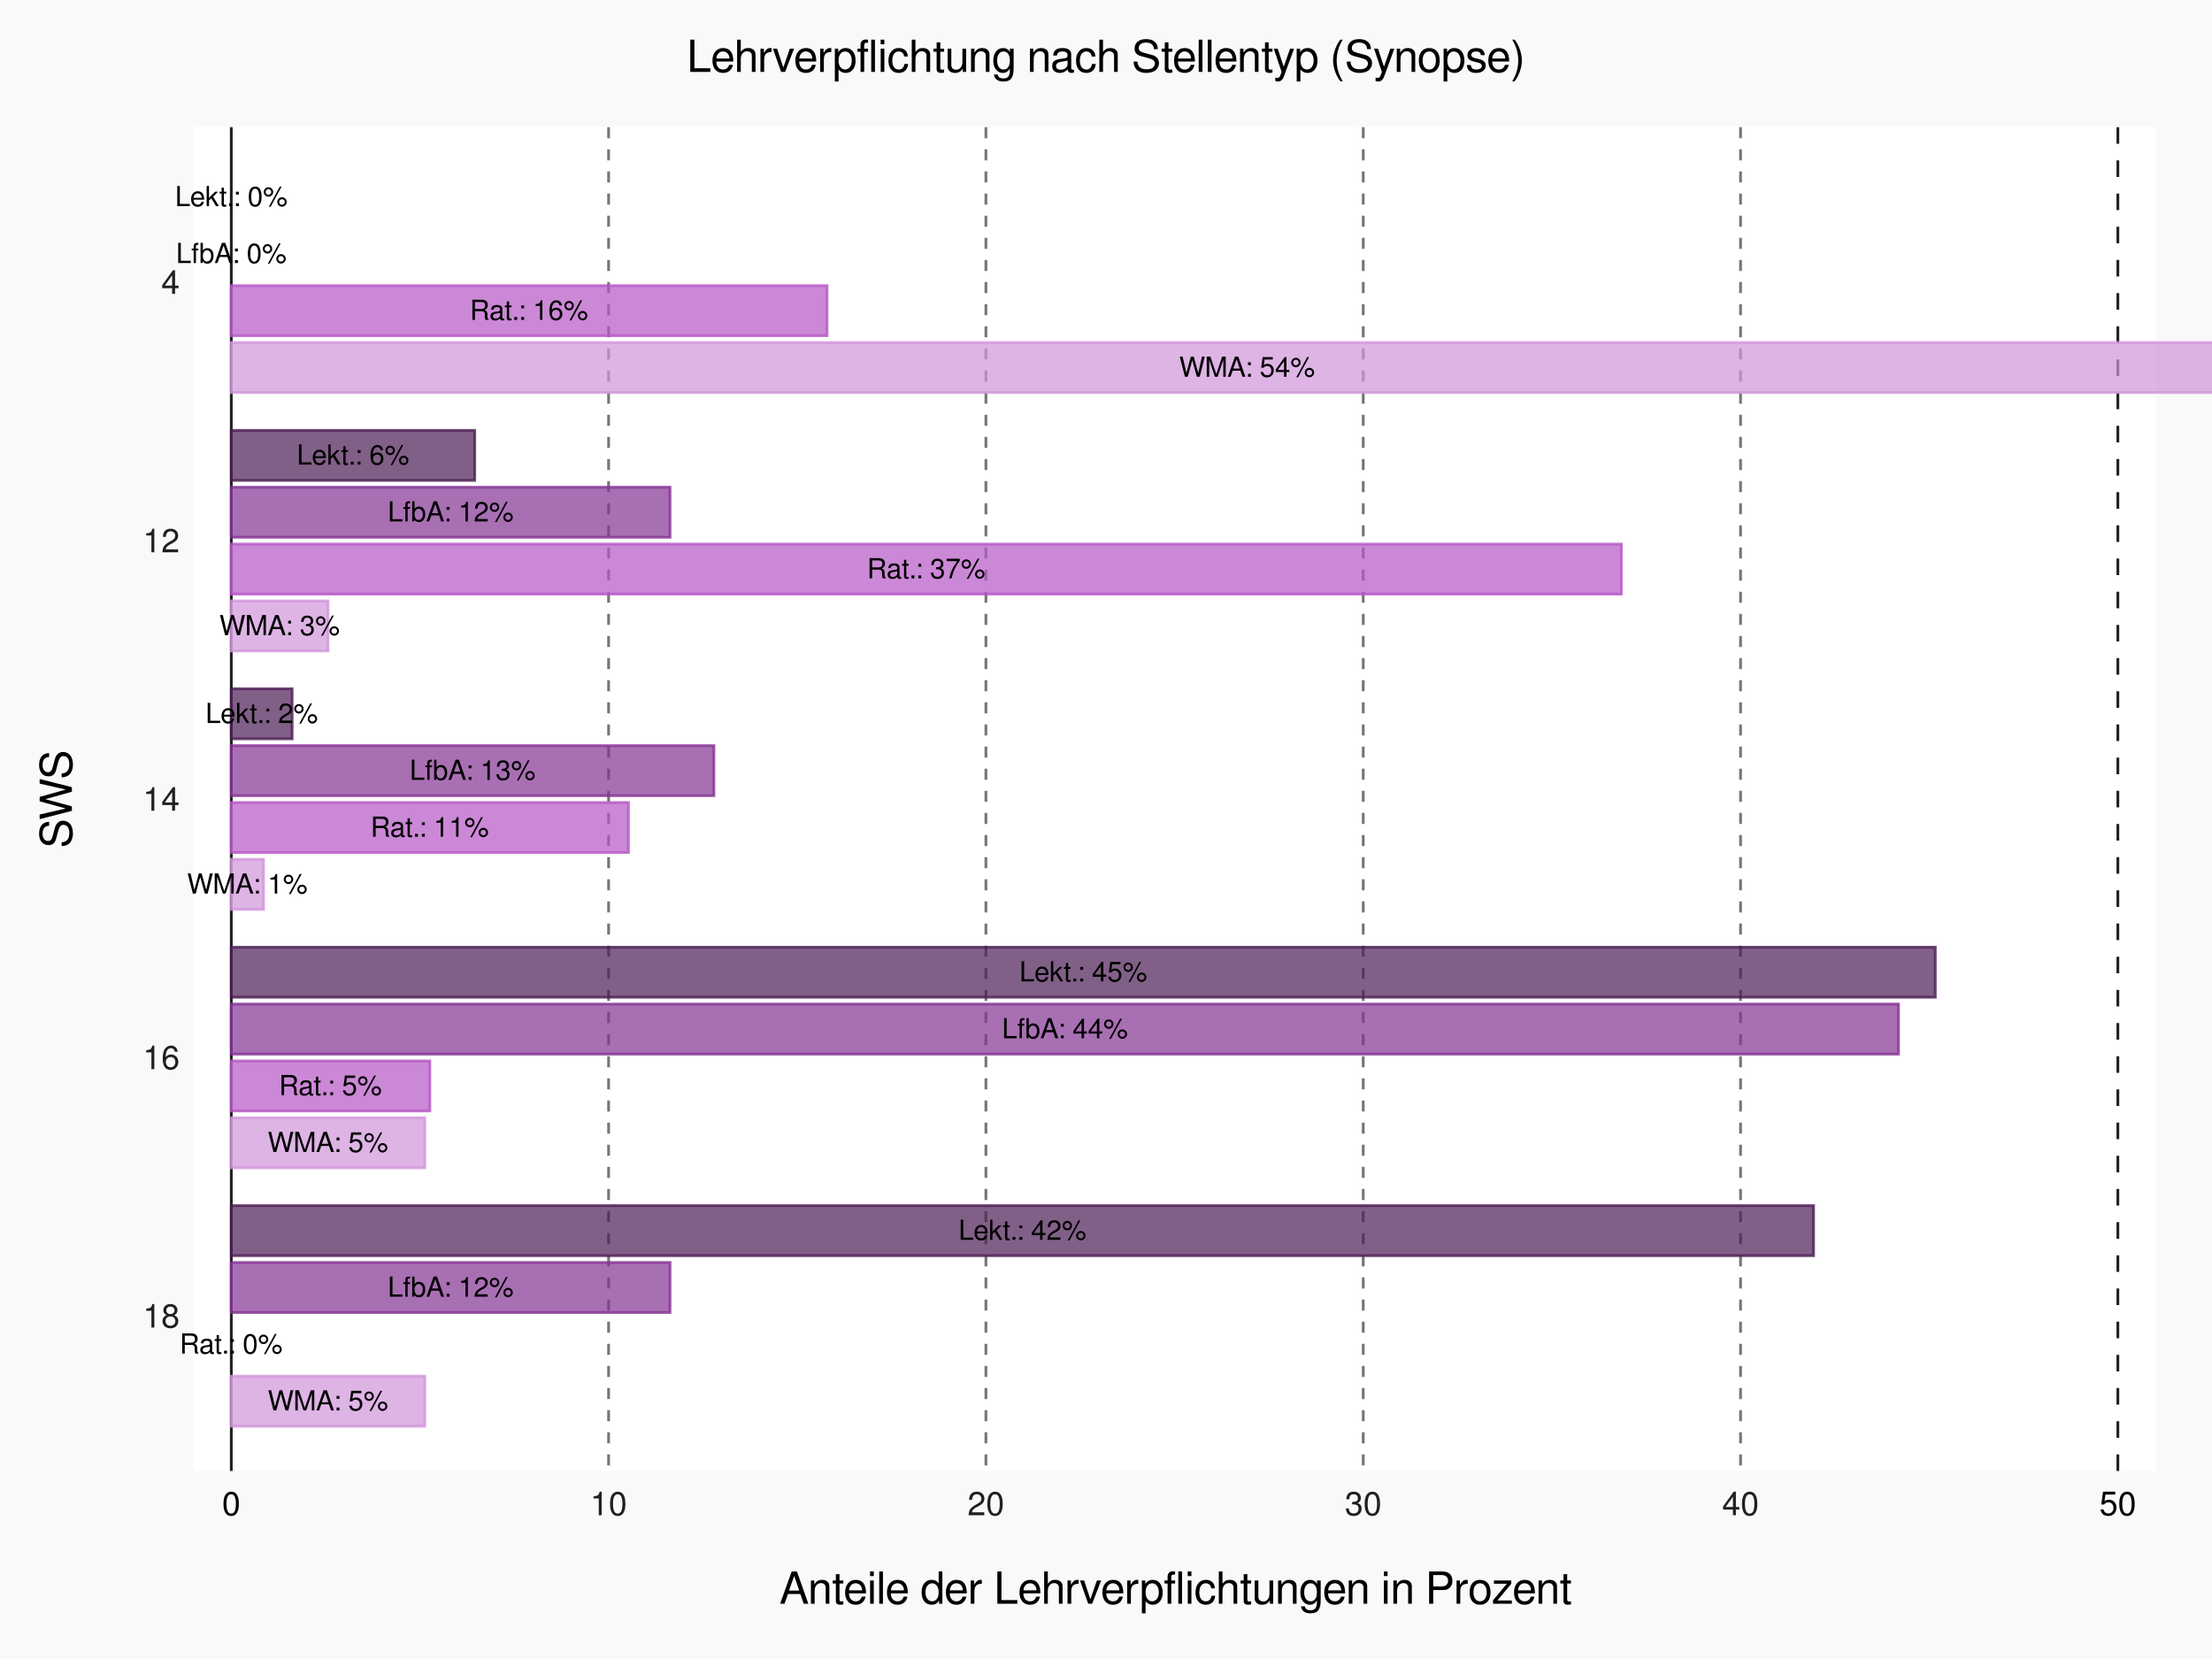
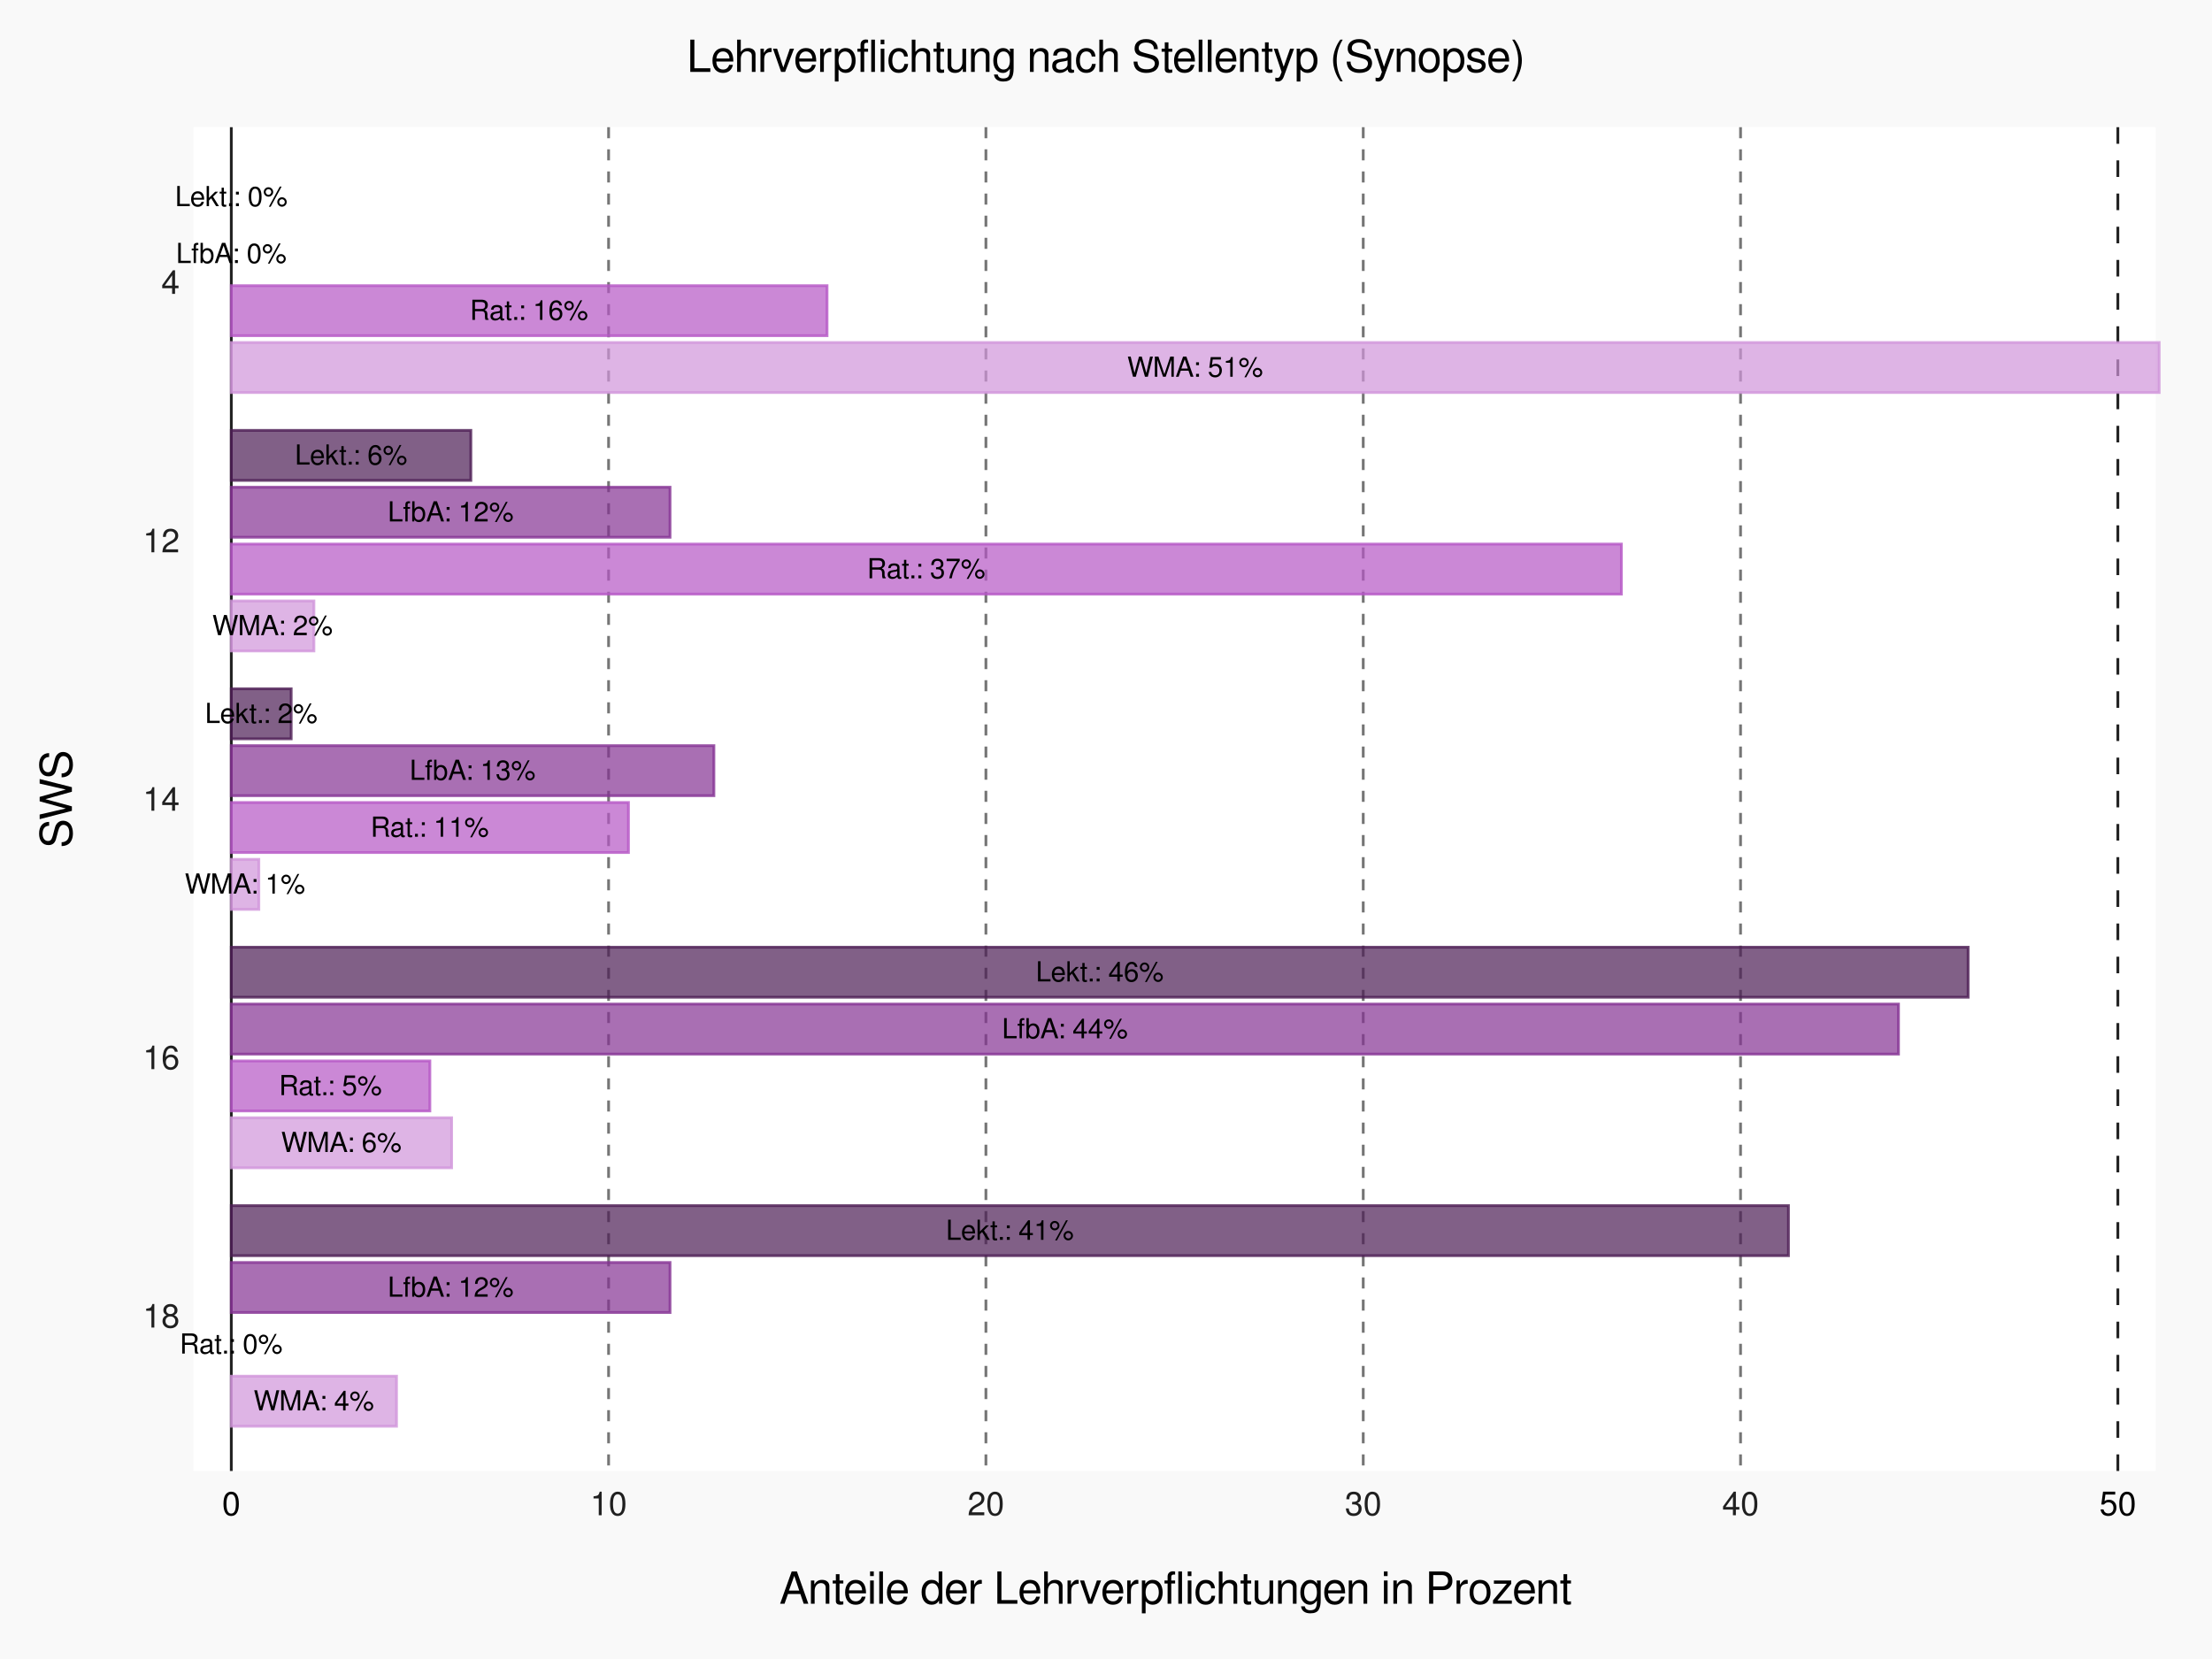
- <svg xmlns="http://www.w3.org/2000/svg" id="chart-c2e90f61-2032-4018-b220-983b91252bf7" class="pygal-chart" viewBox="0 0 800 600">
+ <svg xmlns="http://www.w3.org/2000/svg" id="chart-01954a23-ff3b-4d3e-ab2e-ce0c9527b5f8" class="pygal-chart" viewBox="0 0 800 600">
  <defs>
-     <style type="text/css">#chart-c2e90f61-2032-4018-b220-983b91252bf7{-webkit-user-select:none;-webkit-font-smoothing:antialiased;font-family:FreeSans}#chart-c2e90f61-2032-4018-b220-983b91252bf7 .title{font-family:FreeSans;font-size:16px}#chart-c2e90f61-2032-4018-b220-983b91252bf7 .legends .legend text{font-family:FreeSans;font-size:14px}#chart-c2e90f61-2032-4018-b220-983b91252bf7 .axis text{font-family:FreeSans;font-size:12px}#chart-c2e90f61-2032-4018-b220-983b91252bf7 .axis text.major{font-family:FreeSans;font-size:12px}#chart-c2e90f61-2032-4018-b220-983b91252bf7 .text-overlay text.value{font-family:FreeSans;font-size:10px}#chart-c2e90f61-2032-4018-b220-983b91252bf7 .text-overlay text.label{font-family:FreeSans;font-size:12px}#chart-c2e90f61-2032-4018-b220-983b91252bf7 .tooltip{font-family:FreeSans;font-size:14px}#chart-c2e90f61-2032-4018-b220-983b91252bf7 text.no_data{font-family:FreeSans;font-size:64px}
- #chart-c2e90f61-2032-4018-b220-983b91252bf7{background-color:rgba(249,249,249,1)}#chart-c2e90f61-2032-4018-b220-983b91252bf7 path,#chart-c2e90f61-2032-4018-b220-983b91252bf7 line,#chart-c2e90f61-2032-4018-b220-983b91252bf7 rect,#chart-c2e90f61-2032-4018-b220-983b91252bf7 circle{-webkit-transition:150ms;-moz-transition:150ms;transition:150ms}#chart-c2e90f61-2032-4018-b220-983b91252bf7 .graph &gt; .background{fill:rgba(249,249,249,1)}#chart-c2e90f61-2032-4018-b220-983b91252bf7 .plot &gt; .background{fill:rgba(255,255,255,1)}#chart-c2e90f61-2032-4018-b220-983b91252bf7 .graph{fill:rgba(0,0,0,.87)}#chart-c2e90f61-2032-4018-b220-983b91252bf7 text.no_data{fill:rgba(0,0,0,1)}#chart-c2e90f61-2032-4018-b220-983b91252bf7 .title{fill:rgba(0,0,0,1)}#chart-c2e90f61-2032-4018-b220-983b91252bf7 .legends .legend text{fill:rgba(0,0,0,.87)}#chart-c2e90f61-2032-4018-b220-983b91252bf7 .legends .legend:hover text{fill:rgba(0,0,0,1)}#chart-c2e90f61-2032-4018-b220-983b91252bf7 .axis .line{stroke:rgba(0,0,0,1)}#chart-c2e90f61-2032-4018-b220-983b91252bf7 .axis .guide.line{stroke:rgba(0,0,0,.54)}#chart-c2e90f61-2032-4018-b220-983b91252bf7 .axis .major.line{stroke:rgba(0,0,0,.87)}#chart-c2e90f61-2032-4018-b220-983b91252bf7 .axis text.major{fill:rgba(0,0,0,1)}#chart-c2e90f61-2032-4018-b220-983b91252bf7 .axis.y .guides:hover .guide.line,#chart-c2e90f61-2032-4018-b220-983b91252bf7 .line-graph .axis.x .guides:hover .guide.line,#chart-c2e90f61-2032-4018-b220-983b91252bf7 .stackedline-graph .axis.x .guides:hover .guide.line,#chart-c2e90f61-2032-4018-b220-983b91252bf7 .xy-graph .axis.x .guides:hover .guide.line{stroke:rgba(0,0,0,1)}#chart-c2e90f61-2032-4018-b220-983b91252bf7 .axis .guides:hover text{fill:rgba(0,0,0,1)}#chart-c2e90f61-2032-4018-b220-983b91252bf7 .reactive{fill-opacity:.7;stroke-opacity:.8}#chart-c2e90f61-2032-4018-b220-983b91252bf7 .ci{stroke:rgba(0,0,0,.87)}#chart-c2e90f61-2032-4018-b220-983b91252bf7 .reactive.active,#chart-c2e90f61-2032-4018-b220-983b91252bf7 .active .reactive{fill-opacity:.8;stroke-opacity:.9;stroke-width:4}#chart-c2e90f61-2032-4018-b220-983b91252bf7 .ci .reactive.active{stroke-width:1.5}#chart-c2e90f61-2032-4018-b220-983b91252bf7 .series text{fill:rgba(0,0,0,1)}#chart-c2e90f61-2032-4018-b220-983b91252bf7 .tooltip rect{fill:rgba(255,255,255,1);stroke:rgba(0,0,0,1);-webkit-transition:opacity 150ms;-moz-transition:opacity 150ms;transition:opacity 150ms}#chart-c2e90f61-2032-4018-b220-983b91252bf7 .tooltip .label{fill:rgba(0,0,0,.87)}#chart-c2e90f61-2032-4018-b220-983b91252bf7 .tooltip .label{fill:rgba(0,0,0,.87)}#chart-c2e90f61-2032-4018-b220-983b91252bf7 .tooltip .legend{font-size:.8em;fill:rgba(0,0,0,.54)}#chart-c2e90f61-2032-4018-b220-983b91252bf7 .tooltip .x_label{font-size:.6em;fill:rgba(0,0,0,1)}#chart-c2e90f61-2032-4018-b220-983b91252bf7 .tooltip .xlink{font-size:.5em;text-decoration:underline}#chart-c2e90f61-2032-4018-b220-983b91252bf7 .tooltip .value{font-size:1.5em}#chart-c2e90f61-2032-4018-b220-983b91252bf7 .bound{font-size:.5em}#chart-c2e90f61-2032-4018-b220-983b91252bf7 .max-value{font-size:.75em;fill:rgba(0,0,0,.54)}#chart-c2e90f61-2032-4018-b220-983b91252bf7 .map-element{fill:rgba(255,255,255,1);stroke:rgba(0,0,0,.54) !important}#chart-c2e90f61-2032-4018-b220-983b91252bf7 .map-element .reactive{fill-opacity:inherit;stroke-opacity:inherit}#chart-c2e90f61-2032-4018-b220-983b91252bf7 .color-0,#chart-c2e90f61-2032-4018-b220-983b91252bf7 .color-0 a:visited{stroke:#4c1d54;fill:#4c1d54}#chart-c2e90f61-2032-4018-b220-983b91252bf7 .color-1,#chart-c2e90f61-2032-4018-b220-983b91252bf7 .color-1 a:visited{stroke:#853393;fill:#853393}#chart-c2e90f61-2032-4018-b220-983b91252bf7 .color-2,#chart-c2e90f61-2032-4018-b220-983b91252bf7 .color-2 a:visited{stroke:#b556c5;fill:#b556c5}#chart-c2e90f61-2032-4018-b220-983b91252bf7 .color-3,#chart-c2e90f61-2032-4018-b220-983b91252bf7 .color-3 a:visited{stroke:#d195db;fill:#d195db}#chart-c2e90f61-2032-4018-b220-983b91252bf7 .text-overlay .color-0 text{fill:black}#chart-c2e90f61-2032-4018-b220-983b91252bf7 .text-overlay .color-1 text{fill:black}#chart-c2e90f61-2032-4018-b220-983b91252bf7 .text-overlay .color-2 text{fill:black}#chart-c2e90f61-2032-4018-b220-983b91252bf7 .text-overlay .color-3 text{fill:black}
- #chart-c2e90f61-2032-4018-b220-983b91252bf7 text.no_data{text-anchor:middle}#chart-c2e90f61-2032-4018-b220-983b91252bf7 .guide.line{fill:none}#chart-c2e90f61-2032-4018-b220-983b91252bf7 .centered{text-anchor:middle}#chart-c2e90f61-2032-4018-b220-983b91252bf7 .title{text-anchor:middle}#chart-c2e90f61-2032-4018-b220-983b91252bf7 .legends .legend text{fill-opacity:1}#chart-c2e90f61-2032-4018-b220-983b91252bf7 .axis.x text{text-anchor:middle}#chart-c2e90f61-2032-4018-b220-983b91252bf7 .axis.x:not(.web) text[transform]{text-anchor:start}#chart-c2e90f61-2032-4018-b220-983b91252bf7 .axis.x:not(.web) text[transform].backwards{text-anchor:end}#chart-c2e90f61-2032-4018-b220-983b91252bf7 .axis.y text{text-anchor:end}#chart-c2e90f61-2032-4018-b220-983b91252bf7 .axis.y text[transform].backwards{text-anchor:start}#chart-c2e90f61-2032-4018-b220-983b91252bf7 .axis.y2 text{text-anchor:start}#chart-c2e90f61-2032-4018-b220-983b91252bf7 .axis.y2 text[transform].backwards{text-anchor:end}#chart-c2e90f61-2032-4018-b220-983b91252bf7 .axis .guide.line{stroke-dasharray:4,4}#chart-c2e90f61-2032-4018-b220-983b91252bf7 .axis .major.guide.line{stroke-dasharray:6,6}#chart-c2e90f61-2032-4018-b220-983b91252bf7 .horizontal .axis.y .guide.line,#chart-c2e90f61-2032-4018-b220-983b91252bf7 .horizontal .axis.y2 .guide.line,#chart-c2e90f61-2032-4018-b220-983b91252bf7 .vertical .axis.x .guide.line{opacity:0}#chart-c2e90f61-2032-4018-b220-983b91252bf7 .horizontal .axis.always_show .guide.line,#chart-c2e90f61-2032-4018-b220-983b91252bf7 .vertical .axis.always_show .guide.line{opacity:1 !important}#chart-c2e90f61-2032-4018-b220-983b91252bf7 .axis.y .guides:hover .guide.line,#chart-c2e90f61-2032-4018-b220-983b91252bf7 .axis.y2 .guides:hover .guide.line,#chart-c2e90f61-2032-4018-b220-983b91252bf7 .axis.x .guides:hover .guide.line{opacity:1}#chart-c2e90f61-2032-4018-b220-983b91252bf7 .axis .guides:hover text{opacity:1}#chart-c2e90f61-2032-4018-b220-983b91252bf7 .nofill{fill:none}#chart-c2e90f61-2032-4018-b220-983b91252bf7 .subtle-fill{fill-opacity:.2}#chart-c2e90f61-2032-4018-b220-983b91252bf7 .dot{stroke-width:1px;fill-opacity:1}#chart-c2e90f61-2032-4018-b220-983b91252bf7 .dot.active{stroke-width:5px}#chart-c2e90f61-2032-4018-b220-983b91252bf7 .dot.negative{fill:transparent}#chart-c2e90f61-2032-4018-b220-983b91252bf7 text,#chart-c2e90f61-2032-4018-b220-983b91252bf7 tspan{stroke:none !important}#chart-c2e90f61-2032-4018-b220-983b91252bf7 .series text.active{opacity:1}#chart-c2e90f61-2032-4018-b220-983b91252bf7 .tooltip rect{fill-opacity:.95;stroke-width:.5}#chart-c2e90f61-2032-4018-b220-983b91252bf7 .tooltip text{fill-opacity:1}#chart-c2e90f61-2032-4018-b220-983b91252bf7 .showable{visibility:hidden}#chart-c2e90f61-2032-4018-b220-983b91252bf7 .showable.shown{visibility:visible}#chart-c2e90f61-2032-4018-b220-983b91252bf7 .gauge-background{fill:rgba(229,229,229,1);stroke:none}#chart-c2e90f61-2032-4018-b220-983b91252bf7 .bg-lines{stroke:rgba(249,249,249,1);stroke-width:2px}</style>
+     <style type="text/css">#chart-01954a23-ff3b-4d3e-ab2e-ce0c9527b5f8{-webkit-user-select:none;-webkit-font-smoothing:antialiased;font-family:FreeSans}#chart-01954a23-ff3b-4d3e-ab2e-ce0c9527b5f8 .title{font-family:FreeSans;font-size:16px}#chart-01954a23-ff3b-4d3e-ab2e-ce0c9527b5f8 .legends .legend text{font-family:FreeSans;font-size:14px}#chart-01954a23-ff3b-4d3e-ab2e-ce0c9527b5f8 .axis text{font-family:FreeSans;font-size:12px}#chart-01954a23-ff3b-4d3e-ab2e-ce0c9527b5f8 .axis text.major{font-family:FreeSans;font-size:12px}#chart-01954a23-ff3b-4d3e-ab2e-ce0c9527b5f8 .text-overlay text.value{font-family:FreeSans;font-size:10px}#chart-01954a23-ff3b-4d3e-ab2e-ce0c9527b5f8 .text-overlay text.label{font-family:FreeSans;font-size:12px}#chart-01954a23-ff3b-4d3e-ab2e-ce0c9527b5f8 .tooltip{font-family:FreeSans;font-size:14px}#chart-01954a23-ff3b-4d3e-ab2e-ce0c9527b5f8 text.no_data{font-family:FreeSans;font-size:64px}
+ #chart-01954a23-ff3b-4d3e-ab2e-ce0c9527b5f8{background-color:rgba(249,249,249,1)}#chart-01954a23-ff3b-4d3e-ab2e-ce0c9527b5f8 path,#chart-01954a23-ff3b-4d3e-ab2e-ce0c9527b5f8 line,#chart-01954a23-ff3b-4d3e-ab2e-ce0c9527b5f8 rect,#chart-01954a23-ff3b-4d3e-ab2e-ce0c9527b5f8 circle{-webkit-transition:150ms;-moz-transition:150ms;transition:150ms}#chart-01954a23-ff3b-4d3e-ab2e-ce0c9527b5f8 .graph &gt; .background{fill:rgba(249,249,249,1)}#chart-01954a23-ff3b-4d3e-ab2e-ce0c9527b5f8 .plot &gt; .background{fill:rgba(255,255,255,1)}#chart-01954a23-ff3b-4d3e-ab2e-ce0c9527b5f8 .graph{fill:rgba(0,0,0,.87)}#chart-01954a23-ff3b-4d3e-ab2e-ce0c9527b5f8 text.no_data{fill:rgba(0,0,0,1)}#chart-01954a23-ff3b-4d3e-ab2e-ce0c9527b5f8 .title{fill:rgba(0,0,0,1)}#chart-01954a23-ff3b-4d3e-ab2e-ce0c9527b5f8 .legends .legend text{fill:rgba(0,0,0,.87)}#chart-01954a23-ff3b-4d3e-ab2e-ce0c9527b5f8 .legends .legend:hover text{fill:rgba(0,0,0,1)}#chart-01954a23-ff3b-4d3e-ab2e-ce0c9527b5f8 .axis .line{stroke:rgba(0,0,0,1)}#chart-01954a23-ff3b-4d3e-ab2e-ce0c9527b5f8 .axis .guide.line{stroke:rgba(0,0,0,.54)}#chart-01954a23-ff3b-4d3e-ab2e-ce0c9527b5f8 .axis .major.line{stroke:rgba(0,0,0,.87)}#chart-01954a23-ff3b-4d3e-ab2e-ce0c9527b5f8 .axis text.major{fill:rgba(0,0,0,1)}#chart-01954a23-ff3b-4d3e-ab2e-ce0c9527b5f8 .axis.y .guides:hover .guide.line,#chart-01954a23-ff3b-4d3e-ab2e-ce0c9527b5f8 .line-graph .axis.x .guides:hover .guide.line,#chart-01954a23-ff3b-4d3e-ab2e-ce0c9527b5f8 .stackedline-graph .axis.x .guides:hover .guide.line,#chart-01954a23-ff3b-4d3e-ab2e-ce0c9527b5f8 .xy-graph .axis.x .guides:hover .guide.line{stroke:rgba(0,0,0,1)}#chart-01954a23-ff3b-4d3e-ab2e-ce0c9527b5f8 .axis .guides:hover text{fill:rgba(0,0,0,1)}#chart-01954a23-ff3b-4d3e-ab2e-ce0c9527b5f8 .reactive{fill-opacity:.7;stroke-opacity:.8}#chart-01954a23-ff3b-4d3e-ab2e-ce0c9527b5f8 .ci{stroke:rgba(0,0,0,.87)}#chart-01954a23-ff3b-4d3e-ab2e-ce0c9527b5f8 .reactive.active,#chart-01954a23-ff3b-4d3e-ab2e-ce0c9527b5f8 .active .reactive{fill-opacity:.8;stroke-opacity:.9;stroke-width:4}#chart-01954a23-ff3b-4d3e-ab2e-ce0c9527b5f8 .ci .reactive.active{stroke-width:1.5}#chart-01954a23-ff3b-4d3e-ab2e-ce0c9527b5f8 .series text{fill:rgba(0,0,0,1)}#chart-01954a23-ff3b-4d3e-ab2e-ce0c9527b5f8 .tooltip rect{fill:rgba(255,255,255,1);stroke:rgba(0,0,0,1);-webkit-transition:opacity 150ms;-moz-transition:opacity 150ms;transition:opacity 150ms}#chart-01954a23-ff3b-4d3e-ab2e-ce0c9527b5f8 .tooltip .label{fill:rgba(0,0,0,.87)}#chart-01954a23-ff3b-4d3e-ab2e-ce0c9527b5f8 .tooltip .label{fill:rgba(0,0,0,.87)}#chart-01954a23-ff3b-4d3e-ab2e-ce0c9527b5f8 .tooltip .legend{font-size:.8em;fill:rgba(0,0,0,.54)}#chart-01954a23-ff3b-4d3e-ab2e-ce0c9527b5f8 .tooltip .x_label{font-size:.6em;fill:rgba(0,0,0,1)}#chart-01954a23-ff3b-4d3e-ab2e-ce0c9527b5f8 .tooltip .xlink{font-size:.5em;text-decoration:underline}#chart-01954a23-ff3b-4d3e-ab2e-ce0c9527b5f8 .tooltip .value{font-size:1.5em}#chart-01954a23-ff3b-4d3e-ab2e-ce0c9527b5f8 .bound{font-size:.5em}#chart-01954a23-ff3b-4d3e-ab2e-ce0c9527b5f8 .max-value{font-size:.75em;fill:rgba(0,0,0,.54)}#chart-01954a23-ff3b-4d3e-ab2e-ce0c9527b5f8 .map-element{fill:rgba(255,255,255,1);stroke:rgba(0,0,0,.54) !important}#chart-01954a23-ff3b-4d3e-ab2e-ce0c9527b5f8 .map-element .reactive{fill-opacity:inherit;stroke-opacity:inherit}#chart-01954a23-ff3b-4d3e-ab2e-ce0c9527b5f8 .color-0,#chart-01954a23-ff3b-4d3e-ab2e-ce0c9527b5f8 .color-0 a:visited{stroke:#4c1d54;fill:#4c1d54}#chart-01954a23-ff3b-4d3e-ab2e-ce0c9527b5f8 .color-1,#chart-01954a23-ff3b-4d3e-ab2e-ce0c9527b5f8 .color-1 a:visited{stroke:#853393;fill:#853393}#chart-01954a23-ff3b-4d3e-ab2e-ce0c9527b5f8 .color-2,#chart-01954a23-ff3b-4d3e-ab2e-ce0c9527b5f8 .color-2 a:visited{stroke:#b556c5;fill:#b556c5}#chart-01954a23-ff3b-4d3e-ab2e-ce0c9527b5f8 .color-3,#chart-01954a23-ff3b-4d3e-ab2e-ce0c9527b5f8 .color-3 a:visited{stroke:#d195db;fill:#d195db}#chart-01954a23-ff3b-4d3e-ab2e-ce0c9527b5f8 .text-overlay .color-0 text{fill:black}#chart-01954a23-ff3b-4d3e-ab2e-ce0c9527b5f8 .text-overlay .color-1 text{fill:black}#chart-01954a23-ff3b-4d3e-ab2e-ce0c9527b5f8 .text-overlay .color-2 text{fill:black}#chart-01954a23-ff3b-4d3e-ab2e-ce0c9527b5f8 .text-overlay .color-3 text{fill:black}
+ #chart-01954a23-ff3b-4d3e-ab2e-ce0c9527b5f8 text.no_data{text-anchor:middle}#chart-01954a23-ff3b-4d3e-ab2e-ce0c9527b5f8 .guide.line{fill:none}#chart-01954a23-ff3b-4d3e-ab2e-ce0c9527b5f8 .centered{text-anchor:middle}#chart-01954a23-ff3b-4d3e-ab2e-ce0c9527b5f8 .title{text-anchor:middle}#chart-01954a23-ff3b-4d3e-ab2e-ce0c9527b5f8 .legends .legend text{fill-opacity:1}#chart-01954a23-ff3b-4d3e-ab2e-ce0c9527b5f8 .axis.x text{text-anchor:middle}#chart-01954a23-ff3b-4d3e-ab2e-ce0c9527b5f8 .axis.x:not(.web) text[transform]{text-anchor:start}#chart-01954a23-ff3b-4d3e-ab2e-ce0c9527b5f8 .axis.x:not(.web) text[transform].backwards{text-anchor:end}#chart-01954a23-ff3b-4d3e-ab2e-ce0c9527b5f8 .axis.y text{text-anchor:end}#chart-01954a23-ff3b-4d3e-ab2e-ce0c9527b5f8 .axis.y text[transform].backwards{text-anchor:start}#chart-01954a23-ff3b-4d3e-ab2e-ce0c9527b5f8 .axis.y2 text{text-anchor:start}#chart-01954a23-ff3b-4d3e-ab2e-ce0c9527b5f8 .axis.y2 text[transform].backwards{text-anchor:end}#chart-01954a23-ff3b-4d3e-ab2e-ce0c9527b5f8 .axis .guide.line{stroke-dasharray:4,4}#chart-01954a23-ff3b-4d3e-ab2e-ce0c9527b5f8 .axis .major.guide.line{stroke-dasharray:6,6}#chart-01954a23-ff3b-4d3e-ab2e-ce0c9527b5f8 .horizontal .axis.y .guide.line,#chart-01954a23-ff3b-4d3e-ab2e-ce0c9527b5f8 .horizontal .axis.y2 .guide.line,#chart-01954a23-ff3b-4d3e-ab2e-ce0c9527b5f8 .vertical .axis.x .guide.line{opacity:0}#chart-01954a23-ff3b-4d3e-ab2e-ce0c9527b5f8 .horizontal .axis.always_show .guide.line,#chart-01954a23-ff3b-4d3e-ab2e-ce0c9527b5f8 .vertical .axis.always_show .guide.line{opacity:1 !important}#chart-01954a23-ff3b-4d3e-ab2e-ce0c9527b5f8 .axis.y .guides:hover .guide.line,#chart-01954a23-ff3b-4d3e-ab2e-ce0c9527b5f8 .axis.y2 .guides:hover .guide.line,#chart-01954a23-ff3b-4d3e-ab2e-ce0c9527b5f8 .axis.x .guides:hover .guide.line{opacity:1}#chart-01954a23-ff3b-4d3e-ab2e-ce0c9527b5f8 .axis .guides:hover text{opacity:1}#chart-01954a23-ff3b-4d3e-ab2e-ce0c9527b5f8 .nofill{fill:none}#chart-01954a23-ff3b-4d3e-ab2e-ce0c9527b5f8 .subtle-fill{fill-opacity:.2}#chart-01954a23-ff3b-4d3e-ab2e-ce0c9527b5f8 .dot{stroke-width:1px;fill-opacity:1}#chart-01954a23-ff3b-4d3e-ab2e-ce0c9527b5f8 .dot.active{stroke-width:5px}#chart-01954a23-ff3b-4d3e-ab2e-ce0c9527b5f8 .dot.negative{fill:transparent}#chart-01954a23-ff3b-4d3e-ab2e-ce0c9527b5f8 text,#chart-01954a23-ff3b-4d3e-ab2e-ce0c9527b5f8 tspan{stroke:none !important}#chart-01954a23-ff3b-4d3e-ab2e-ce0c9527b5f8 .series text.active{opacity:1}#chart-01954a23-ff3b-4d3e-ab2e-ce0c9527b5f8 .tooltip rect{fill-opacity:.95;stroke-width:.5}#chart-01954a23-ff3b-4d3e-ab2e-ce0c9527b5f8 .tooltip text{fill-opacity:1}#chart-01954a23-ff3b-4d3e-ab2e-ce0c9527b5f8 .showable{visibility:hidden}#chart-01954a23-ff3b-4d3e-ab2e-ce0c9527b5f8 .showable.shown{visibility:visible}#chart-01954a23-ff3b-4d3e-ab2e-ce0c9527b5f8 .gauge-background{fill:rgba(229,229,229,1);stroke:none}#chart-01954a23-ff3b-4d3e-ab2e-ce0c9527b5f8 .bg-lines{stroke:rgba(249,249,249,1);stroke-width:2px}</style>
  </defs>
  <g class="graph horizontalbar-graph horizontal">
    <rect x="0" y="0" width="800" height="600" class="background" />
    <g transform="translate(70, 46)" class="plot">
      <rect x="0" y="0" width="709.6" height="486" class="background" />
      <g class="axis y">
        <g class="guides">
          <text x="-5" y="434.123" class="">18</text>
        </g>
        <g class="guides">
          <text x="-5" y="340.662" class="">16</text>
        </g>
        <g class="guides">
          <text x="-5" y="247.2" class="">14</text>
        </g>
        <g class="guides">
          <text x="-5" y="153.738" class="">12</text>
        </g>
        <g class="guides">
          <text x="-5" y="60.277" class="">4</text>
        </g>
      </g>
      <g class="axis x always_show">
        <g class="guides">
          <path d="M13.646 0 v486" class="axis major line" />
          <text x="13.646" y="502.0" class="major">0</text>
        </g>
        <g class="guides">
          <path d="M150.108 0 v486" class="guide line" />
          <text x="150.108" y="502.0" class="">10</text>
        </g>
        <g class="guides">
          <path d="M286.569 0 v486" class="guide line" />
          <text x="286.569" y="502.0" class="">20</text>
        </g>
        <g class="guides">
          <path d="M423.031 0 v486" class="guide line" />
          <text x="423.031" y="502.0" class="">30</text>
        </g>
        <g class="guides">
          <path d="M559.492 0 v486" class="guide line" />
          <text x="559.492" y="502.0" class="">40</text>
        </g>
        <g class="guides">
          <path d="M695.954 0 v486" class="major guide line" />
          <text x="695.954" y="502.0" class="major">50</text>
        </g>
      </g>
      <g class="series serie-3 color-3">
        <g class="bars">
          <g class="bar">
-             <rect x="13.646" y="451.718" rx="0" ry="0" width="69.98" height="18.094" class="rect reactive tooltip-trigger" />
+             <rect x="13.646" y="451.718" rx="0" ry="0" width="59.764" height="18.094" class="rect reactive tooltip-trigger" />
          </g>
          <g class="bar">
-             <rect x="13.646" y="358.257" rx="0" ry="0" width="69.98" height="18.094" class="rect reactive tooltip-trigger" />
+             <rect x="13.646" y="358.257" rx="0" ry="0" width="79.686" height="18.094" class="rect reactive tooltip-trigger" />
          </g>
          <g class="bar">
-             <rect x="13.646" y="264.795" rx="0" ry="0" width="11.663" height="18.094" class="rect reactive tooltip-trigger" />
+             <rect x="13.646" y="264.795" rx="0" ry="0" width="9.961" height="18.094" class="rect reactive tooltip-trigger" />
          </g>
          <g class="bar">
-             <rect x="13.646" y="171.334" rx="0" ry="0" width="34.99" height="18.094" class="rect reactive tooltip-trigger" />
+             <rect x="13.646" y="171.334" rx="0" ry="0" width="29.882" height="18.094" class="rect reactive tooltip-trigger" />
          </g>
          <g class="bar">
-             <rect x="13.646" y="77.872" rx="0" ry="0" width="734.793" height="18.094" class="rect reactive tooltip-trigger" />
+             <rect x="13.646" y="77.872" rx="0" ry="0" width="697.249" height="18.094" class="rect reactive tooltip-trigger" />
          </g>
        </g>
      </g>
      <g class="series serie-2 color-2">
        <g class="bars">
          <g class="bar">
            <rect x="13.646" y="431.157" rx="0" ry="0" height="18.094" class="rect reactive tooltip-trigger" />
          </g>
          <g class="bar">
            <rect x="13.646" y="337.695" rx="0" ry="0" width="71.822" height="18.094" class="rect reactive tooltip-trigger" />
          </g>
          <g class="bar">
            <rect x="13.646" y="244.234" rx="0" ry="0" width="143.644" height="18.094" class="rect reactive tooltip-trigger" />
          </g>
          <g class="bar">
            <rect x="13.646" y="150.772" rx="0" ry="0" width="502.753" height="18.094" class="rect reactive tooltip-trigger" />
          </g>
          <g class="bar">
            <rect x="13.646" y="57.311" rx="0" ry="0" width="215.466" height="18.094" class="rect reactive tooltip-trigger" />
          </g>
        </g>
      </g>
      <g class="series serie-1 color-1">
        <g class="bars">
          <g class="bar">
            <rect x="13.646" y="410.595" rx="0" ry="0" width="158.676" height="18.094" class="rect reactive tooltip-trigger" />
          </g>
          <g class="bar">
            <rect x="13.646" y="317.134" rx="0" ry="0" width="602.97" height="18.094" class="rect reactive tooltip-trigger" />
          </g>
          <g class="bar">
            <rect x="13.646" y="223.672" rx="0" ry="0" width="174.544" height="18.094" class="rect reactive tooltip-trigger" />
          </g>
          <g class="bar">
            <rect x="13.646" y="130.211" rx="0" ry="0" width="158.676" height="18.094" class="rect reactive tooltip-trigger" />
          </g>
          <g class="bar">
            <rect x="13.646" y="36.749" rx="0" ry="0" height="18.094" class="rect reactive tooltip-trigger" />
          </g>
        </g>
      </g>
      <g class="series serie-0 color-0">
        <g class="bars">
          <g class="bar">
-             <rect x="13.646" y="390.034" rx="0" ry="0" width="572.258" height="18.094" class="rect reactive tooltip-trigger" />
+             <rect x="13.646" y="390.034" rx="0" ry="0" width="563.175" height="18.094" class="rect reactive tooltip-trigger" />
          </g>
          <g class="bar">
-             <rect x="13.646" y="296.572" rx="0" ry="0" width="616.278" height="18.094" class="rect reactive tooltip-trigger" />
+             <rect x="13.646" y="296.572" rx="0" ry="0" width="628.156" height="18.094" class="rect reactive tooltip-trigger" />
          </g>
          <g class="bar">
-             <rect x="13.646" y="203.111" rx="0" ry="0" width="22.01" height="18.094" class="rect reactive tooltip-trigger" />
+             <rect x="13.646" y="203.111" rx="0" ry="0" width="21.661" height="18.094" class="rect reactive tooltip-trigger" />
          </g>
          <g class="bar">
-             <rect x="13.646" y="109.649" rx="0" ry="0" width="88.04" height="18.094" class="rect reactive tooltip-trigger" />
+             <rect x="13.646" y="109.649" rx="0" ry="0" width="86.642" height="18.094" class="rect reactive tooltip-trigger" />
          </g>
          <g class="bar">
            <rect x="13.646" y="16.188" rx="0" ry="0" height="18.094" class="rect reactive tooltip-trigger" />
          </g>
        </g>
      </g>
    </g>
    <g class="titles">
      <text x="400.0" y="26" class="title plot_title">Lehrverpflichtung nach Stellentyp (Synopse)</text>
      <text x="425.2" y="580" class="title">Anteile der Lehrverpflichtungen in Prozent</text>
      <text x="0" y="315.0" class="title" transform="rotate(-90 0 289)">SWS</text>
    </g>
    <g transform="translate(70, 46)" class="plot overlay">
      <g class="series serie-3 color-3" />
      <g class="series serie-2 color-2" />
      <g class="series serie-1 color-1" />
      <g class="series serie-0 color-0" />
    </g>
    <g transform="translate(70, 46)" class="plot text-overlay">
      <g class="series serie-3 color-3">
-         <text text-anchor="middle" x="48.636" y="464.099" class="value">WMA: 5%</text>
-         <text text-anchor="middle" x="48.636" y="370.637" class="value">WMA: 5%</text>
-         <text text-anchor="middle" x="19.478" y="277.176" class="value">WMA: 1%</text>
-         <text text-anchor="middle" x="31.141" y="183.714" class="value">WMA: 3%</text>
-         <text text-anchor="middle" x="381.043" y="90.253" class="value">WMA: 54%</text>
+         <text text-anchor="middle" x="43.528" y="464.099" class="value">WMA: 4%</text>
+         <text text-anchor="middle" x="53.489" y="370.637" class="value">WMA: 6%</text>
+         <text text-anchor="middle" x="18.627" y="277.176" class="value">WMA: 1%</text>
+         <text text-anchor="middle" x="28.587" y="183.714" class="value">WMA: 2%</text>
+         <text text-anchor="middle" x="362.271" y="90.253" class="value">WMA: 51%</text>
      </g>
      <g class="series serie-2 color-2">
        <text text-anchor="middle" x="13.646" y="443.537" class="value">Rat.: 0%</text>
        <text text-anchor="middle" x="49.557" y="350.076" class="value">Rat.: 5%</text>
        <text text-anchor="middle" x="85.468" y="256.614" class="value">Rat.: 11%</text>
        <text text-anchor="middle" x="265.023" y="163.153" class="value">Rat.: 37%</text>
        <text text-anchor="middle" x="121.379" y="69.691" class="value">Rat.: 16%</text>
      </g>
      <g class="series serie-1 color-1">
        <text text-anchor="middle" x="92.984" y="422.976" class="value">LfbA: 12%</text>
        <text text-anchor="middle" x="315.131" y="329.514" class="value">LfbA: 44%</text>
        <text text-anchor="middle" x="100.918" y="236.053" class="value">LfbA: 13%</text>
        <text text-anchor="middle" x="92.984" y="142.591" class="value">LfbA: 12%</text>
        <text text-anchor="middle" x="13.646" y="49.129" class="value">LfbA: 0%</text>
      </g>
      <g class="series serie-0 color-0">
-         <text text-anchor="middle" x="299.775" y="402.414" class="value">Lekt.: 42%</text>
-         <text text-anchor="middle" x="321.785" y="308.953" class="value">Lekt.: 45%</text>
-         <text text-anchor="middle" x="24.651" y="215.491" class="value">Lekt.: 2%</text>
-         <text text-anchor="middle" x="57.666" y="122.029" class="value">Lekt.: 6%</text>
+         <text text-anchor="middle" x="295.233" y="402.414" class="value">Lekt.: 41%</text>
+         <text text-anchor="middle" x="327.724" y="308.953" class="value">Lekt.: 46%</text>
+         <text text-anchor="middle" x="24.476" y="215.491" class="value">Lekt.: 2%</text>
+         <text text-anchor="middle" x="56.967" y="122.029" class="value">Lekt.: 6%</text>
        <text text-anchor="middle" x="13.646" y="28.568" class="value">Lekt.: 0%</text>
      </g>
    </g>
    <g transform="translate(70, 46)" class="plot tooltip-overlay">
      <g transform="translate(0 0)" style="opacity: 0" class="tooltip">
        <rect rx="0" ry="0" width="0" height="0" class="tooltip-box" />
        <g class="text" />
      </g>
    </g>
  </g>
</svg>
